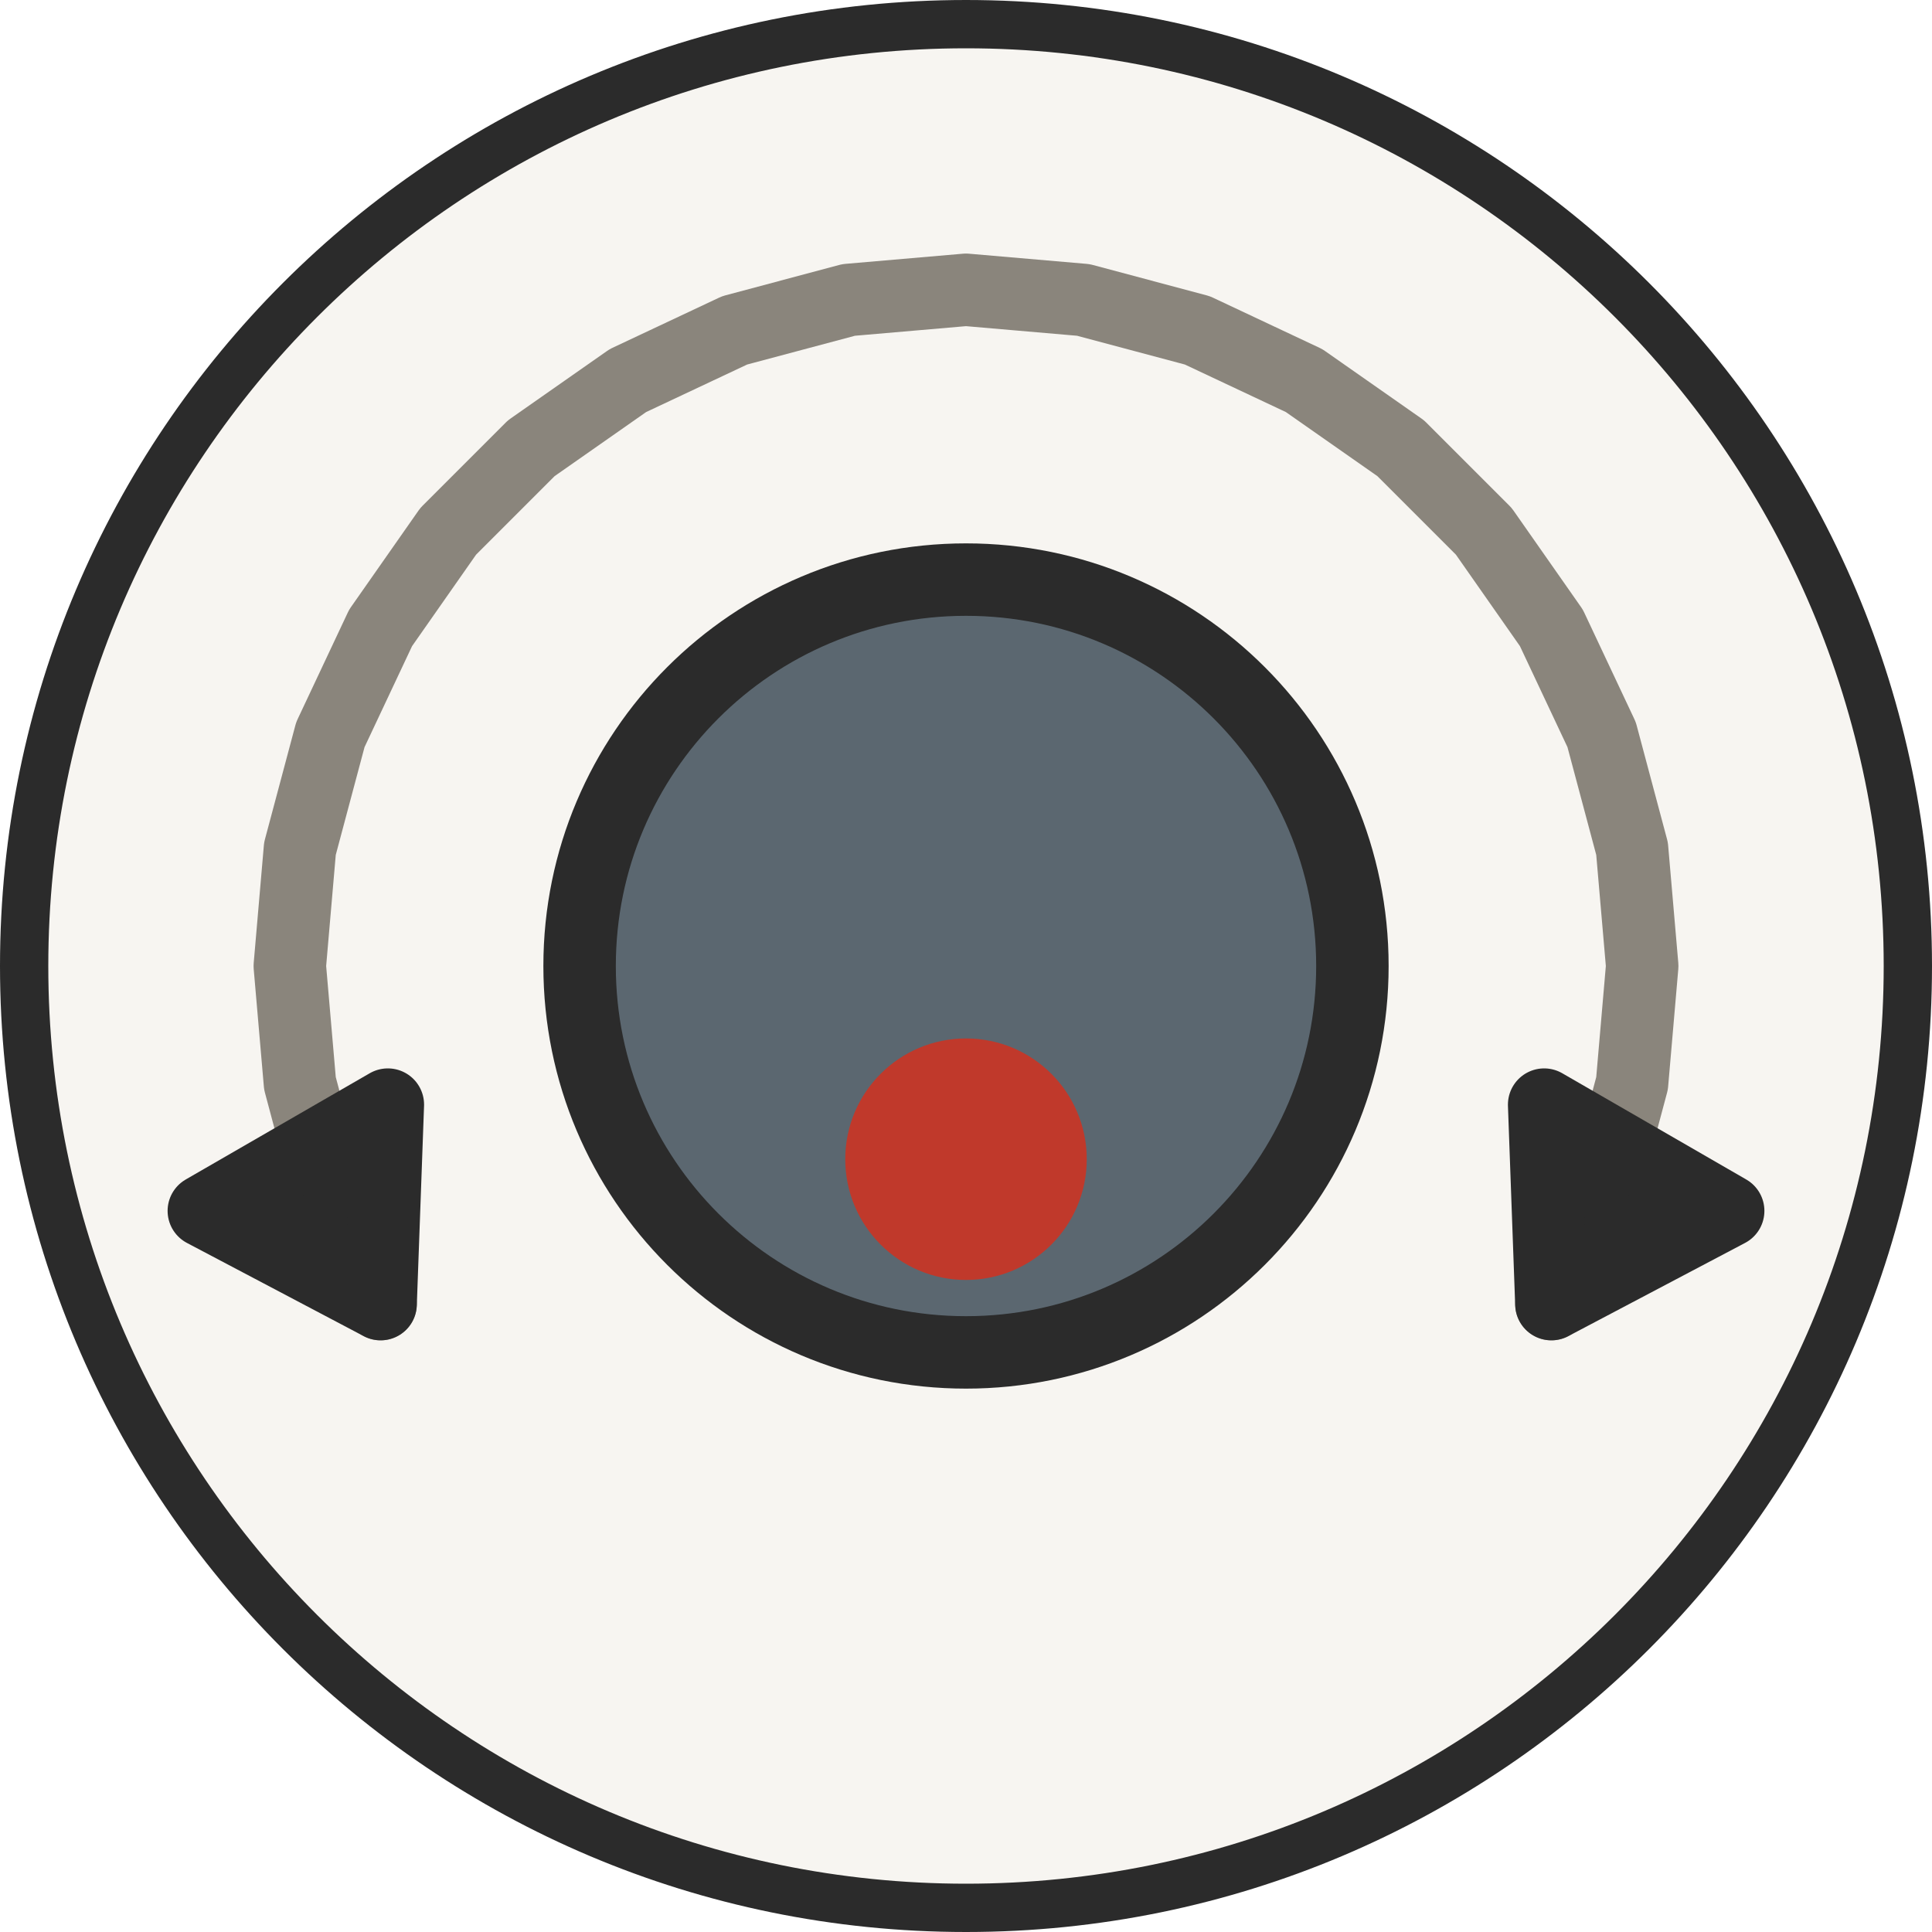
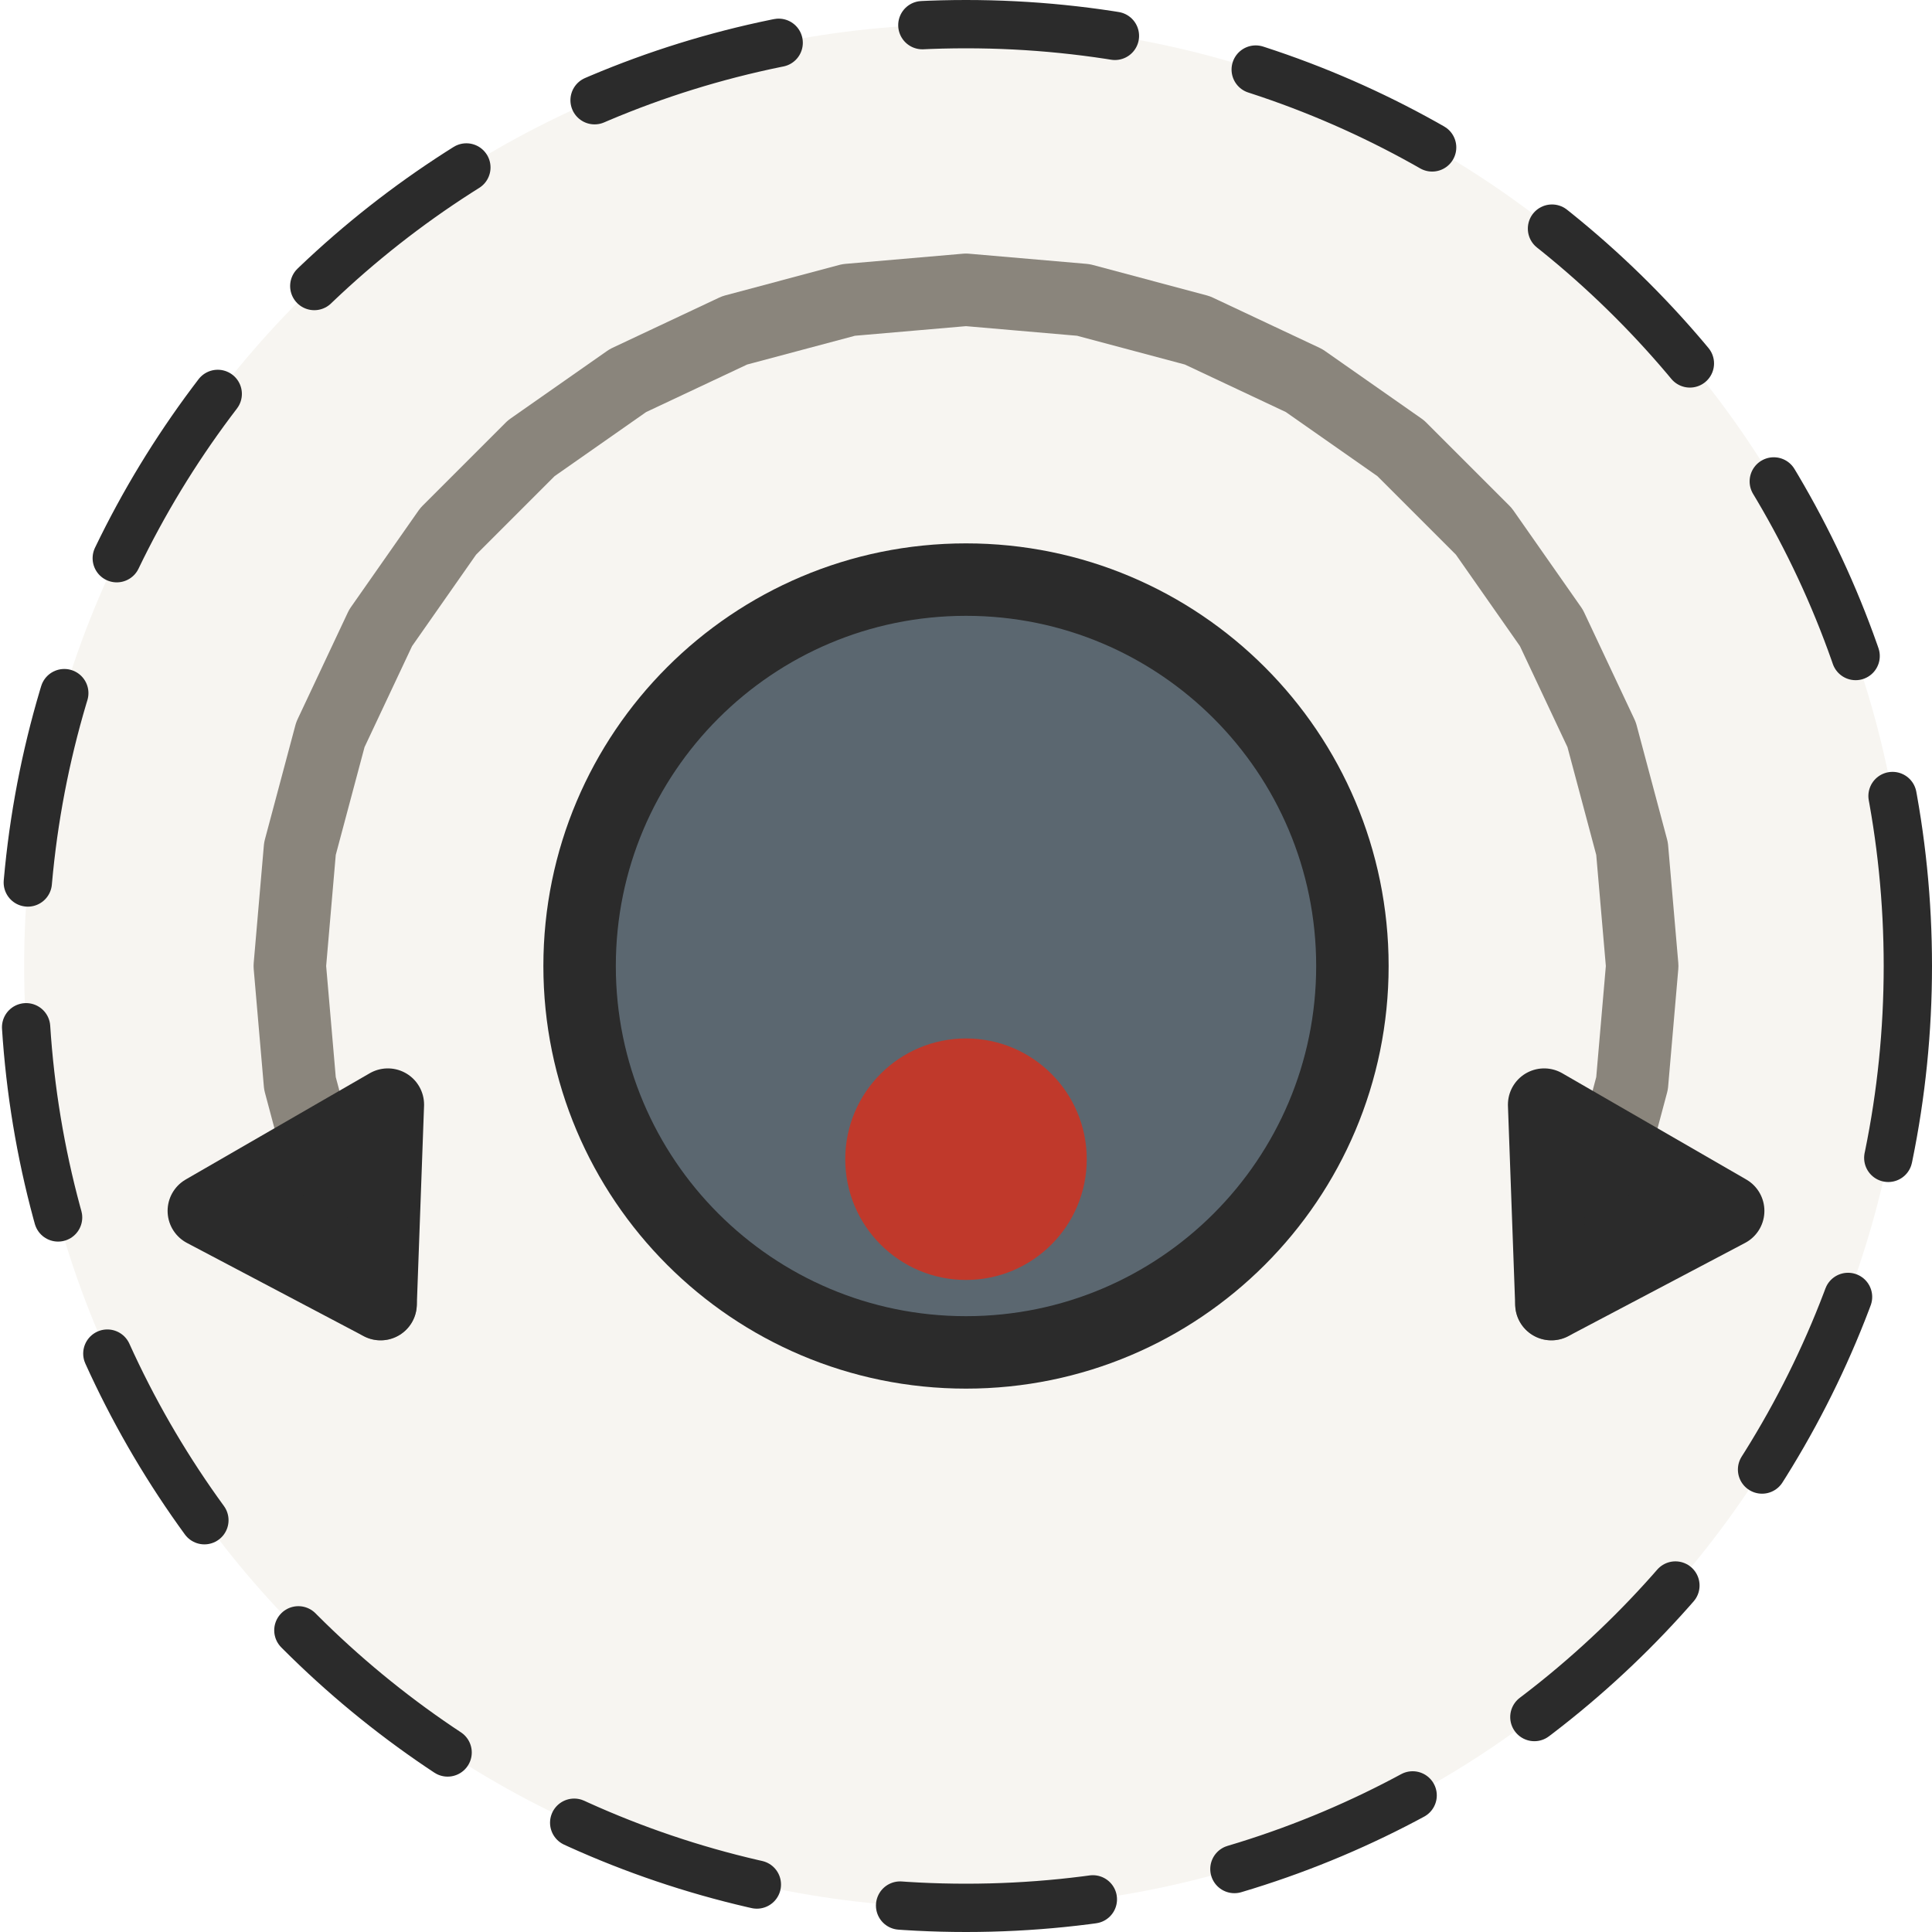
<svg xmlns="http://www.w3.org/2000/svg" viewBox="0 0 40 40" width="80" height="80" preserveAspectRatio="none" stroke-linejoin="round" stroke-linecap="round">
-   <circle cx="20" cy="20" r="19.5" fill="#f7f5f1" stroke="#2b2b2b" stroke-width="1" />
+   <circle cx="20" cy="20" r="19.5" fill="#f7f5f1" stroke="#2b2b2b" stroke-width="1" stroke-dasharray="4 3" />
  <polyline points="7.88,27 6.84,24.79 6.21,22.43 6,20 6.21,17.57 6.84,15.21 7.88,13 9.28,11 11,9.28 13,7.88 15.21,6.84 17.57,6.21 20,6 22.43,6.21 24.79,6.84 27,7.88 29,9.28 30.72,11 32.12,13 33.16,15.21 33.79,17.57 34,20 33.79,22.43 33.16,24.79 32.12,27" fill="none" stroke="#8a857c" stroke-width="1.5" />
  <polygon points="32.12,27 31.97,22.87 35.78,25.07" fill="#2b2b2b" stroke="#2b2b2b" stroke-width="1.5" />
  <polygon points="7.88,27 4.22,25.07 8.03,22.87" fill="#2b2b2b" stroke="#2b2b2b" stroke-width="1.5" />
  <circle cx="20" cy="20" r="8" fill="#5b6770" stroke="#2b2b2b" stroke-width="1.5" />
  <circle cx="20" cy="24" r="2.5" fill="#c0392b" stroke="none" stroke-width="1.5" />
</svg>
